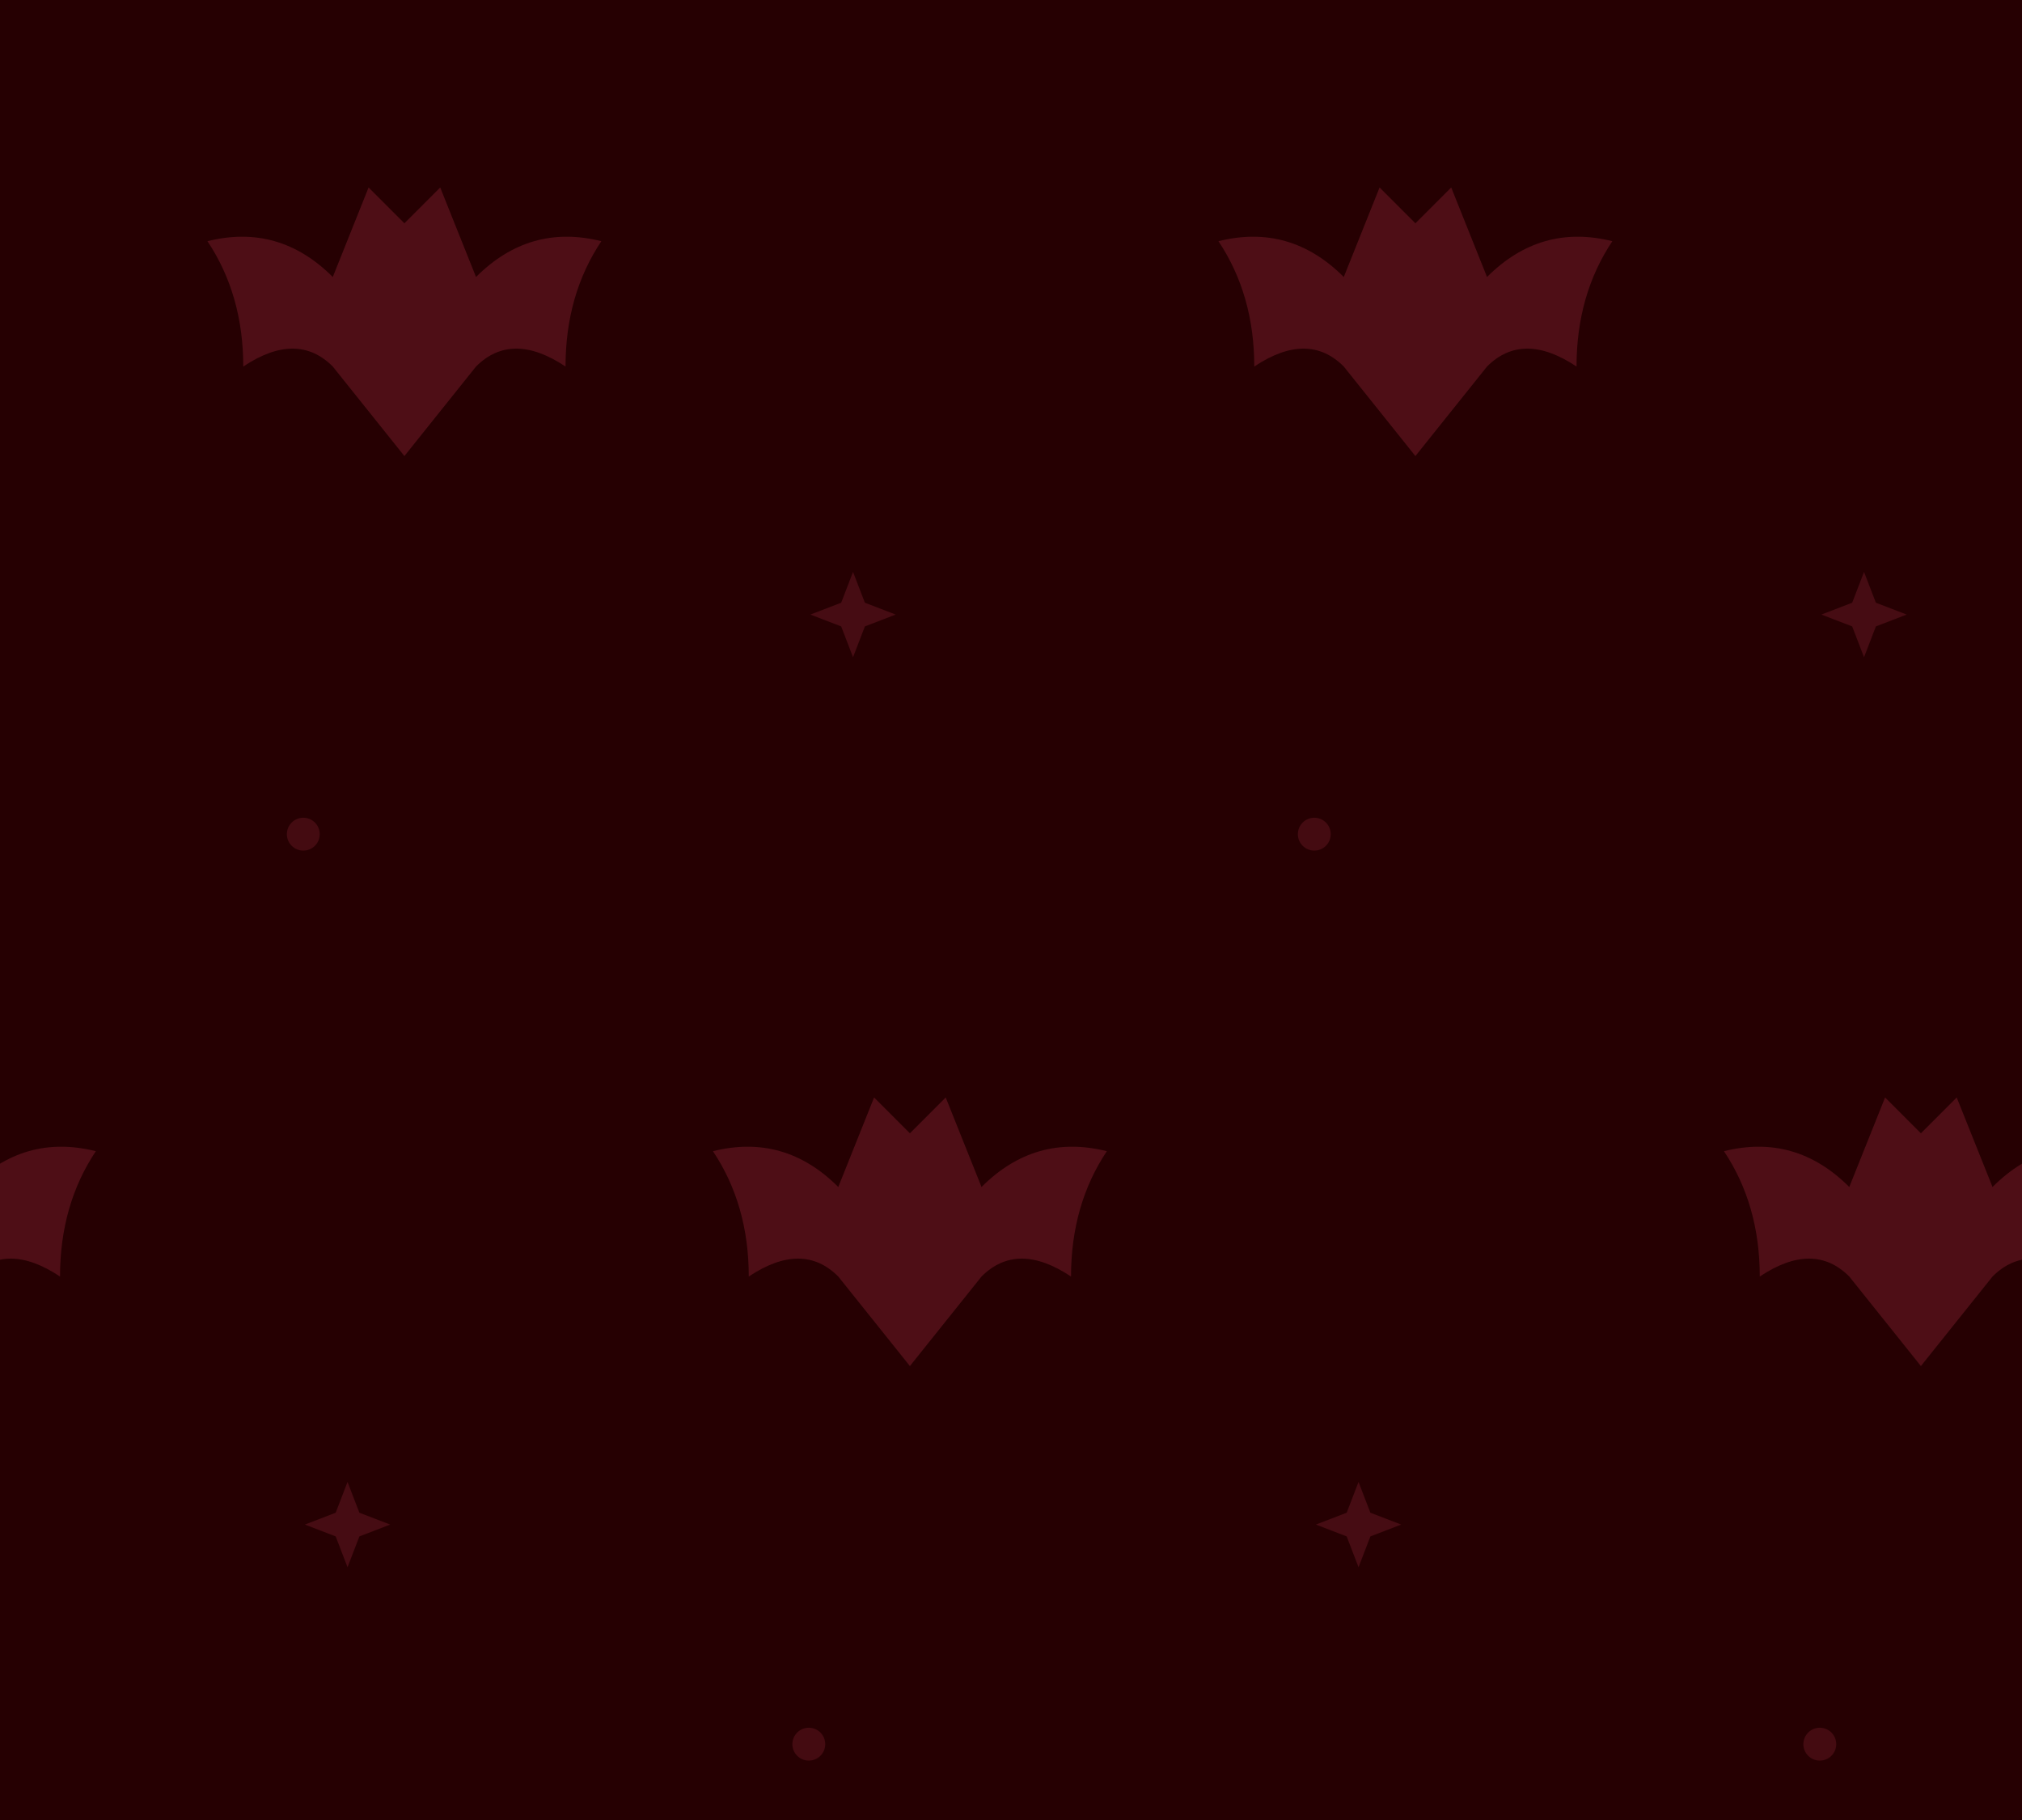
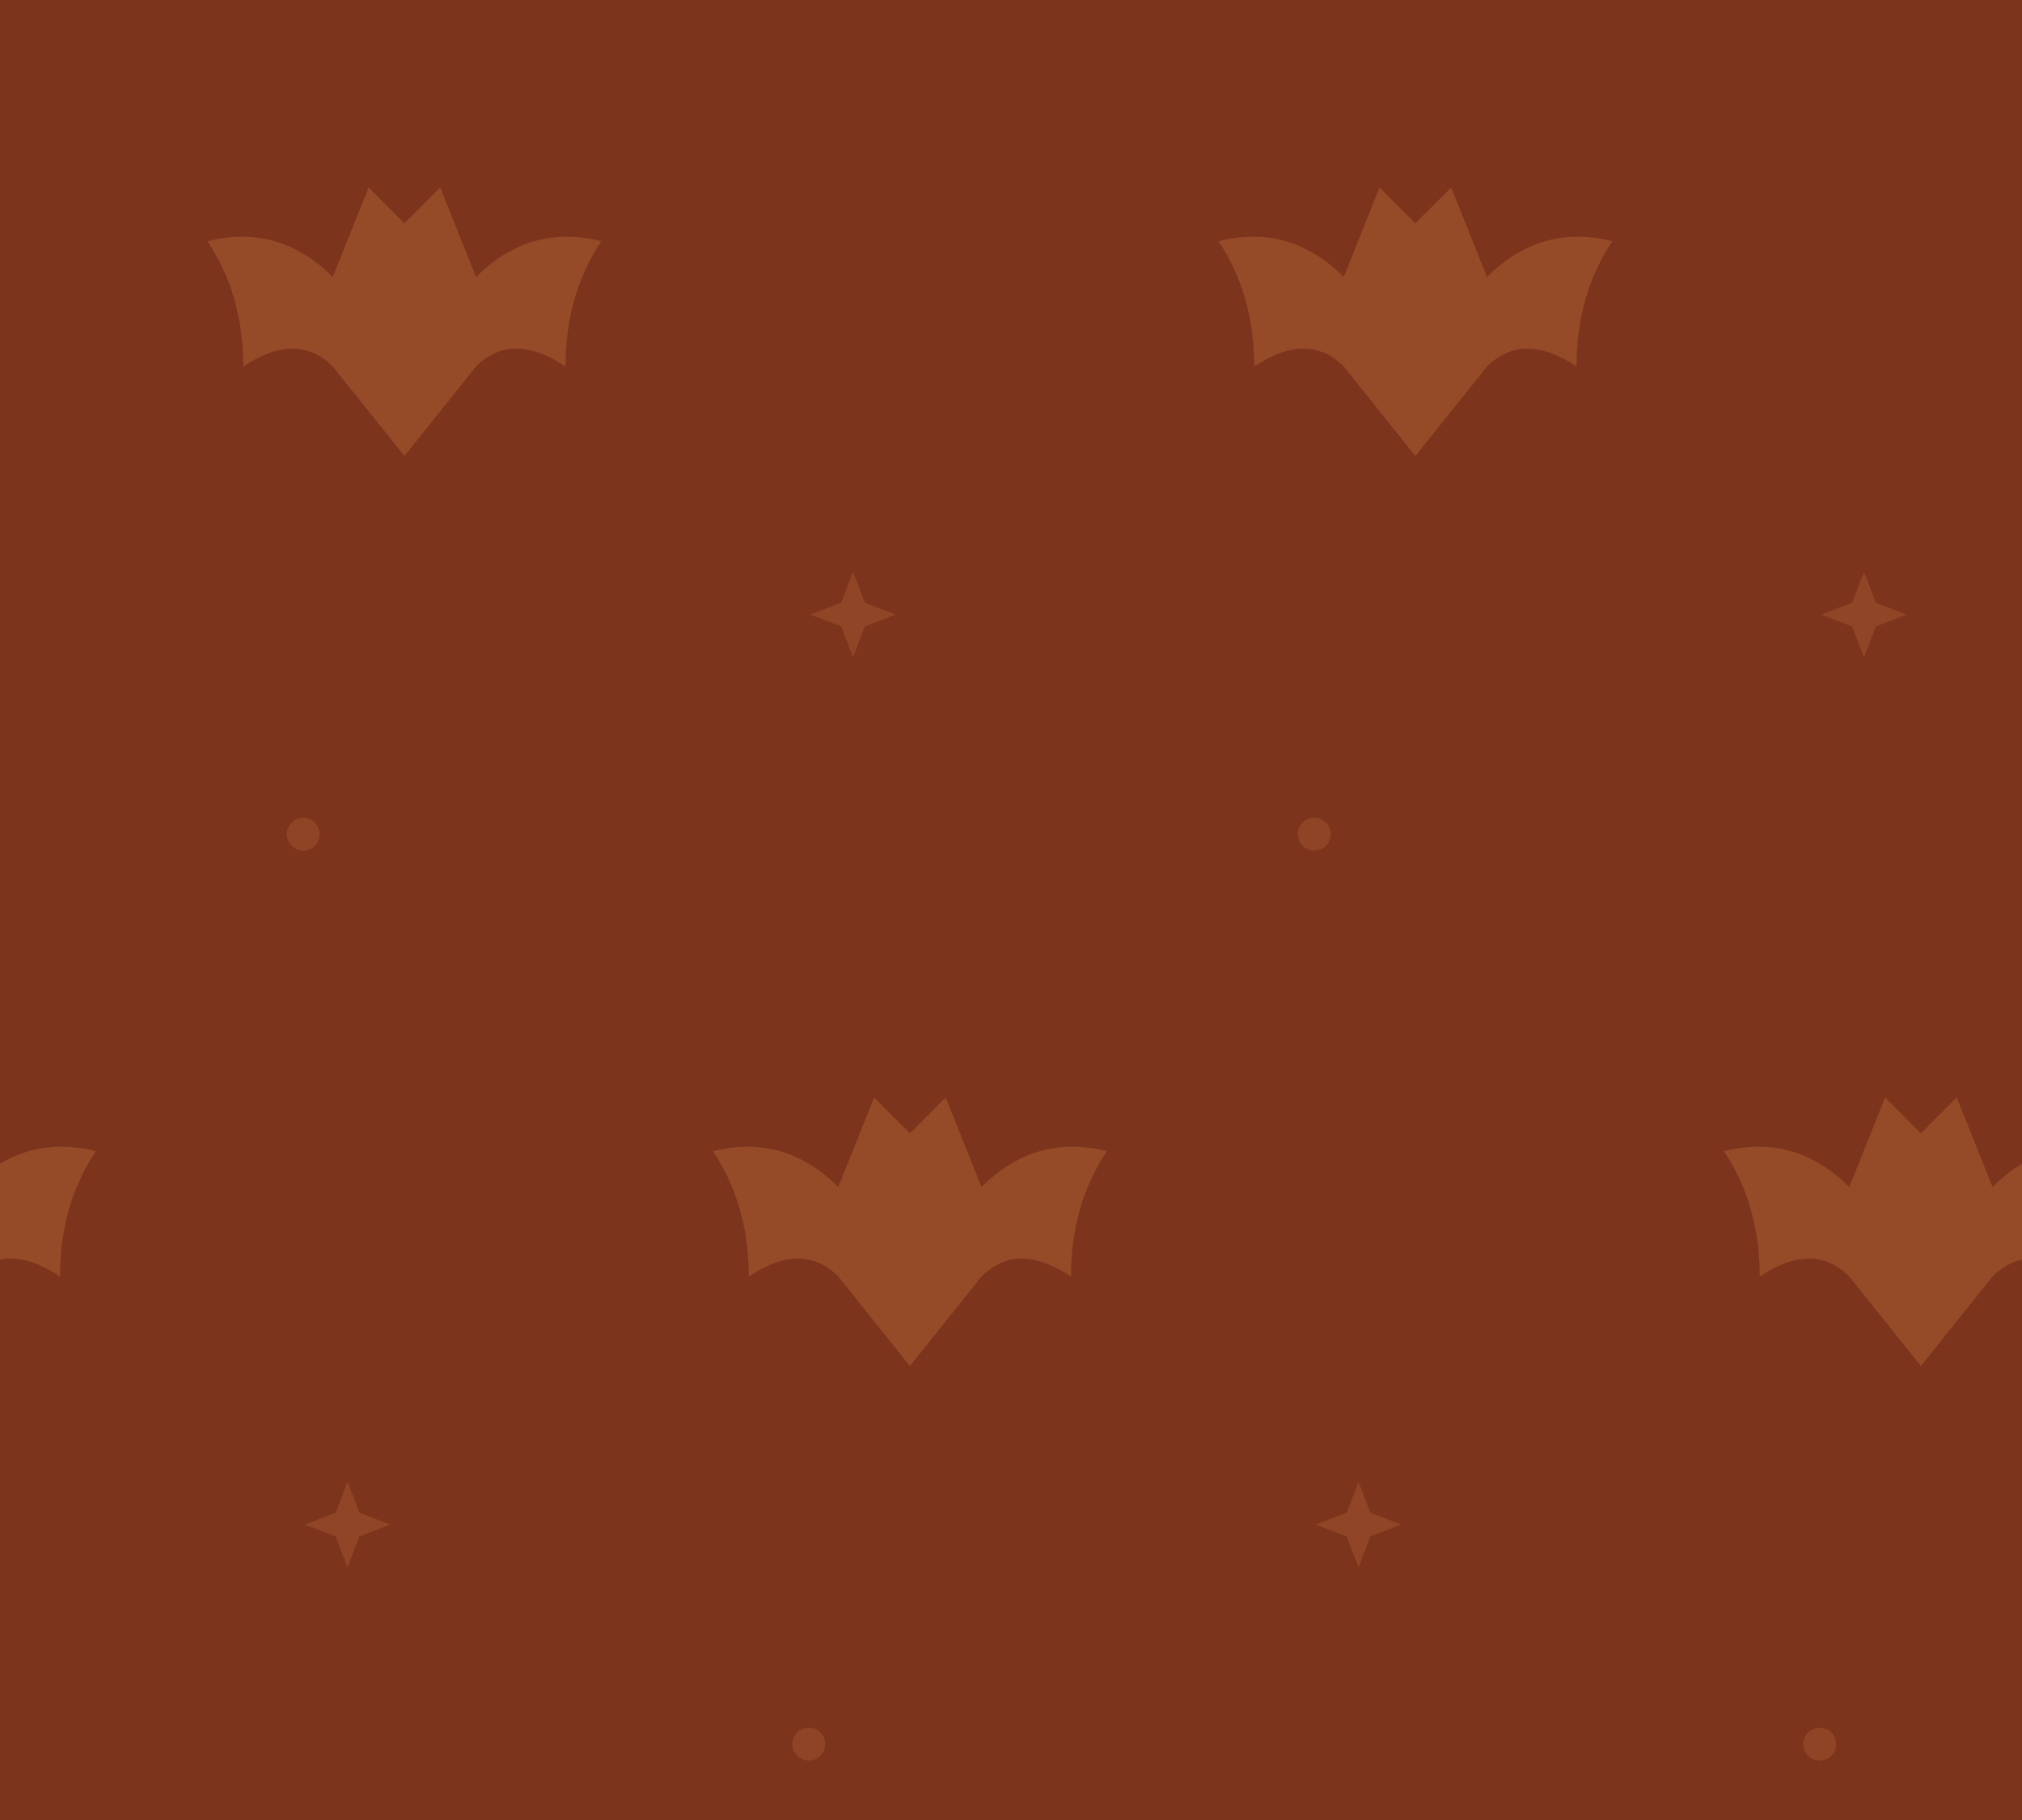
<svg xmlns="http://www.w3.org/2000/svg" width="160" height="144" viewBox="0 0 160 144">
-   <rect width="160" height="144" fill="#260002" />
+   <rect width="160" height="144" fill="#7c351c" />
  <defs>
    <symbol id="bat" viewBox="0 0 24 26">
      <path d="M1 6q4-1 7 2L10 3l2 2 2-2 2 5q3-3 7-2-2 3-2 7-3-2-5 0l-4 5-4-5q-2-2-5 0 0-4-2-7Z" fill="currentColor" />
    </symbol>
    <symbol id="spark" viewBox="0 0 24 26">
      <path d="m12 3 2.5 6.5L21 12l-6.5 2.5L12 21l-2.5-6.5L3 12l6.5-2.5Z" fill="currentColor" />
    </symbol>
  </defs>
-   <use href="#bat" x="-25" y="-63" width="34" height="40" color="#58121b" opacity=".8" />
-   <use href="#spark" x="23" y="-28" width="9" height="10" color="#58121b" opacity=".65" />
-   <circle cx="-16" cy="-6" r="1.3" fill="#58121b" opacity=".6" />
-   <use href="#bat" x="55" y="-63" width="34" height="40" color="#58121b" opacity=".8" />
-   <use href="#spark" x="103" y="-28" width="9" height="10" color="#58121b" opacity=".65" />
-   <circle cx="64" cy="-6" r="1.3" fill="#58121b" opacity=".6" />
-   <use href="#bat" x="135" y="-63" width="34" height="40" color="#58121b" opacity=".8" />
-   <use href="#spark" x="183" y="-28" width="9" height="10" color="#58121b" opacity=".65" />
-   <circle cx="144" cy="-6" r="1.3" fill="#58121b" opacity=".6" />
-   <use href="#bat" x="215" y="-63" width="34" height="40" color="#58121b" opacity=".8" />
-   <use href="#spark" x="263" y="-28" width="9" height="10" color="#58121b" opacity=".65" />
-   <circle cx="224" cy="-6" r="1.3" fill="#58121b" opacity=".6" />
-   <use href="#bat" x="-65" y="9" width="34" height="40" color="#58121b" opacity=".8" />
-   <use href="#spark" x="-17" y="44" width="9" height="10" color="#58121b" opacity=".65" />
-   <circle cx="-56" cy="66" r="1.3" fill="#58121b" opacity=".6" />
-   <use href="#bat" x="15" y="9" width="34" height="40" color="#58121b" opacity=".8" />
-   <use href="#spark" x="63" y="44" width="9" height="10" color="#58121b" opacity=".65" />
-   <circle cx="24" cy="66" r="1.3" fill="#58121b" opacity=".6" />
-   <use href="#bat" x="95" y="9" width="34" height="40" color="#58121b" opacity=".8" />
-   <use href="#spark" x="143" y="44" width="9" height="10" color="#58121b" opacity=".65" />
-   <circle cx="104" cy="66" r="1.3" fill="#58121b" opacity=".6" />
-   <use href="#bat" x="175" y="9" width="34" height="40" color="#58121b" opacity=".8" />
-   <use href="#spark" x="223" y="44" width="9" height="10" color="#58121b" opacity=".65" />
-   <circle cx="184" cy="66" r="1.3" fill="#58121b" opacity=".6" />
-   <use href="#bat" x="-25" y="81" width="34" height="40" color="#58121b" opacity=".8" />
-   <use href="#spark" x="23" y="116" width="9" height="10" color="#58121b" opacity=".65" />
-   <circle cx="-16" cy="138" r="1.3" fill="#58121b" opacity=".6" />
-   <use href="#bat" x="55" y="81" width="34" height="40" color="#58121b" opacity=".8" />
-   <use href="#spark" x="103" y="116" width="9" height="10" color="#58121b" opacity=".65" />
-   <circle cx="64" cy="138" r="1.3" fill="#58121b" opacity=".6" />
-   <use href="#bat" x="135" y="81" width="34" height="40" color="#58121b" opacity=".8" />
-   <use href="#spark" x="183" y="116" width="9" height="10" color="#58121b" opacity=".65" />
-   <circle cx="144" cy="138" r="1.3" fill="#58121b" opacity=".6" />
-   <use href="#bat" x="215" y="81" width="34" height="40" color="#58121b" opacity=".8" />
-   <use href="#spark" x="263" y="116" width="9" height="10" color="#58121b" opacity=".65" />
-   <circle cx="224" cy="138" r="1.3" fill="#58121b" opacity=".6" />
-   <use href="#bat" x="-65" y="153" width="34" height="40" color="#58121b" opacity=".8" />
-   <use href="#spark" x="-17" y="188" width="9" height="10" color="#58121b" opacity=".65" />
-   <circle cx="-56" cy="210" r="1.3" fill="#58121b" opacity=".6" />
-   <use href="#bat" x="15" y="153" width="34" height="40" color="#58121b" opacity=".8" />
-   <use href="#spark" x="63" y="188" width="9" height="10" color="#58121b" opacity=".65" />
-   <circle cx="24" cy="210" r="1.3" fill="#58121b" opacity=".6" />
-   <use href="#bat" x="95" y="153" width="34" height="40" color="#58121b" opacity=".8" />
-   <use href="#spark" x="143" y="188" width="9" height="10" color="#58121b" opacity=".65" />
-   <circle cx="104" cy="210" r="1.3" fill="#58121b" opacity=".6" />
-   <use href="#bat" x="175" y="153" width="34" height="40" color="#58121b" opacity=".8" />
-   <use href="#spark" x="223" y="188" width="9" height="10" color="#58121b" opacity=".65" />
-   <circle cx="184" cy="210" r="1.3" fill="#58121b" opacity=".6" />
+   <use href="#bat" x="-25" y="-63" width="34" height="40" color="#9b4f2b" opacity=".8" />
+   <use href="#spark" x="23" y="-28" width="9" height="10" color="#9b4f2b" opacity=".65" />
+   <circle cx="-16" cy="-6" r="1.3" fill="#9b4f2b" opacity=".6" />
+   <use href="#bat" x="55" y="-63" width="34" height="40" color="#9b4f2b" opacity=".8" />
+   <use href="#spark" x="103" y="-28" width="9" height="10" color="#9b4f2b" opacity=".65" />
+   <circle cx="64" cy="-6" r="1.3" fill="#9b4f2b" opacity=".6" />
+   <use href="#bat" x="135" y="-63" width="34" height="40" color="#9b4f2b" opacity=".8" />
+   <use href="#spark" x="183" y="-28" width="9" height="10" color="#9b4f2b" opacity=".65" />
+   <circle cx="144" cy="-6" r="1.3" fill="#9b4f2b" opacity=".6" />
+   <use href="#bat" x="215" y="-63" width="34" height="40" color="#9b4f2b" opacity=".8" />
+   <use href="#spark" x="263" y="-28" width="9" height="10" color="#9b4f2b" opacity=".65" />
+   <circle cx="224" cy="-6" r="1.3" fill="#9b4f2b" opacity=".6" />
+   <use href="#bat" x="-65" y="9" width="34" height="40" color="#9b4f2b" opacity=".8" />
+   <use href="#spark" x="-17" y="44" width="9" height="10" color="#9b4f2b" opacity=".65" />
+   <circle cx="-56" cy="66" r="1.3" fill="#9b4f2b" opacity=".6" />
+   <use href="#bat" x="15" y="9" width="34" height="40" color="#9b4f2b" opacity=".8" />
+   <use href="#spark" x="63" y="44" width="9" height="10" color="#9b4f2b" opacity=".65" />
+   <circle cx="24" cy="66" r="1.3" fill="#9b4f2b" opacity=".6" />
+   <use href="#bat" x="95" y="9" width="34" height="40" color="#9b4f2b" opacity=".8" />
+   <use href="#spark" x="143" y="44" width="9" height="10" color="#9b4f2b" opacity=".65" />
+   <circle cx="104" cy="66" r="1.3" fill="#9b4f2b" opacity=".6" />
+   <use href="#bat" x="175" y="9" width="34" height="40" color="#9b4f2b" opacity=".8" />
+   <use href="#spark" x="223" y="44" width="9" height="10" color="#9b4f2b" opacity=".65" />
+   <circle cx="184" cy="66" r="1.3" fill="#9b4f2b" opacity=".6" />
+   <use href="#bat" x="-25" y="81" width="34" height="40" color="#9b4f2b" opacity=".8" />
+   <use href="#spark" x="23" y="116" width="9" height="10" color="#9b4f2b" opacity=".65" />
+   <circle cx="-16" cy="138" r="1.3" fill="#9b4f2b" opacity=".6" />
+   <use href="#bat" x="55" y="81" width="34" height="40" color="#9b4f2b" opacity=".8" />
+   <use href="#spark" x="103" y="116" width="9" height="10" color="#9b4f2b" opacity=".65" />
+   <circle cx="64" cy="138" r="1.3" fill="#9b4f2b" opacity=".6" />
+   <use href="#bat" x="135" y="81" width="34" height="40" color="#9b4f2b" opacity=".8" />
+   <use href="#spark" x="183" y="116" width="9" height="10" color="#9b4f2b" opacity=".65" />
+   <circle cx="144" cy="138" r="1.3" fill="#9b4f2b" opacity=".6" />
+   <use href="#bat" x="215" y="81" width="34" height="40" color="#9b4f2b" opacity=".8" />
+   <use href="#spark" x="263" y="116" width="9" height="10" color="#9b4f2b" opacity=".65" />
+   <circle cx="224" cy="138" r="1.3" fill="#9b4f2b" opacity=".6" />
+   <use href="#bat" x="-65" y="153" width="34" height="40" color="#9b4f2b" opacity=".8" />
+   <use href="#spark" x="-17" y="188" width="9" height="10" color="#9b4f2b" opacity=".65" />
+   <circle cx="-56" cy="210" r="1.3" fill="#9b4f2b" opacity=".6" />
+   <use href="#bat" x="15" y="153" width="34" height="40" color="#9b4f2b" opacity=".8" />
+   <use href="#spark" x="63" y="188" width="9" height="10" color="#9b4f2b" opacity=".65" />
+   <circle cx="24" cy="210" r="1.3" fill="#9b4f2b" opacity=".6" />
+   <use href="#bat" x="95" y="153" width="34" height="40" color="#9b4f2b" opacity=".8" />
+   <use href="#spark" x="143" y="188" width="9" height="10" color="#9b4f2b" opacity=".65" />
+   <circle cx="104" cy="210" r="1.3" fill="#9b4f2b" opacity=".6" />
+   <use href="#bat" x="175" y="153" width="34" height="40" color="#9b4f2b" opacity=".8" />
+   <use href="#spark" x="223" y="188" width="9" height="10" color="#9b4f2b" opacity=".65" />
+   <circle cx="184" cy="210" r="1.3" fill="#9b4f2b" opacity=".6" />
</svg>
